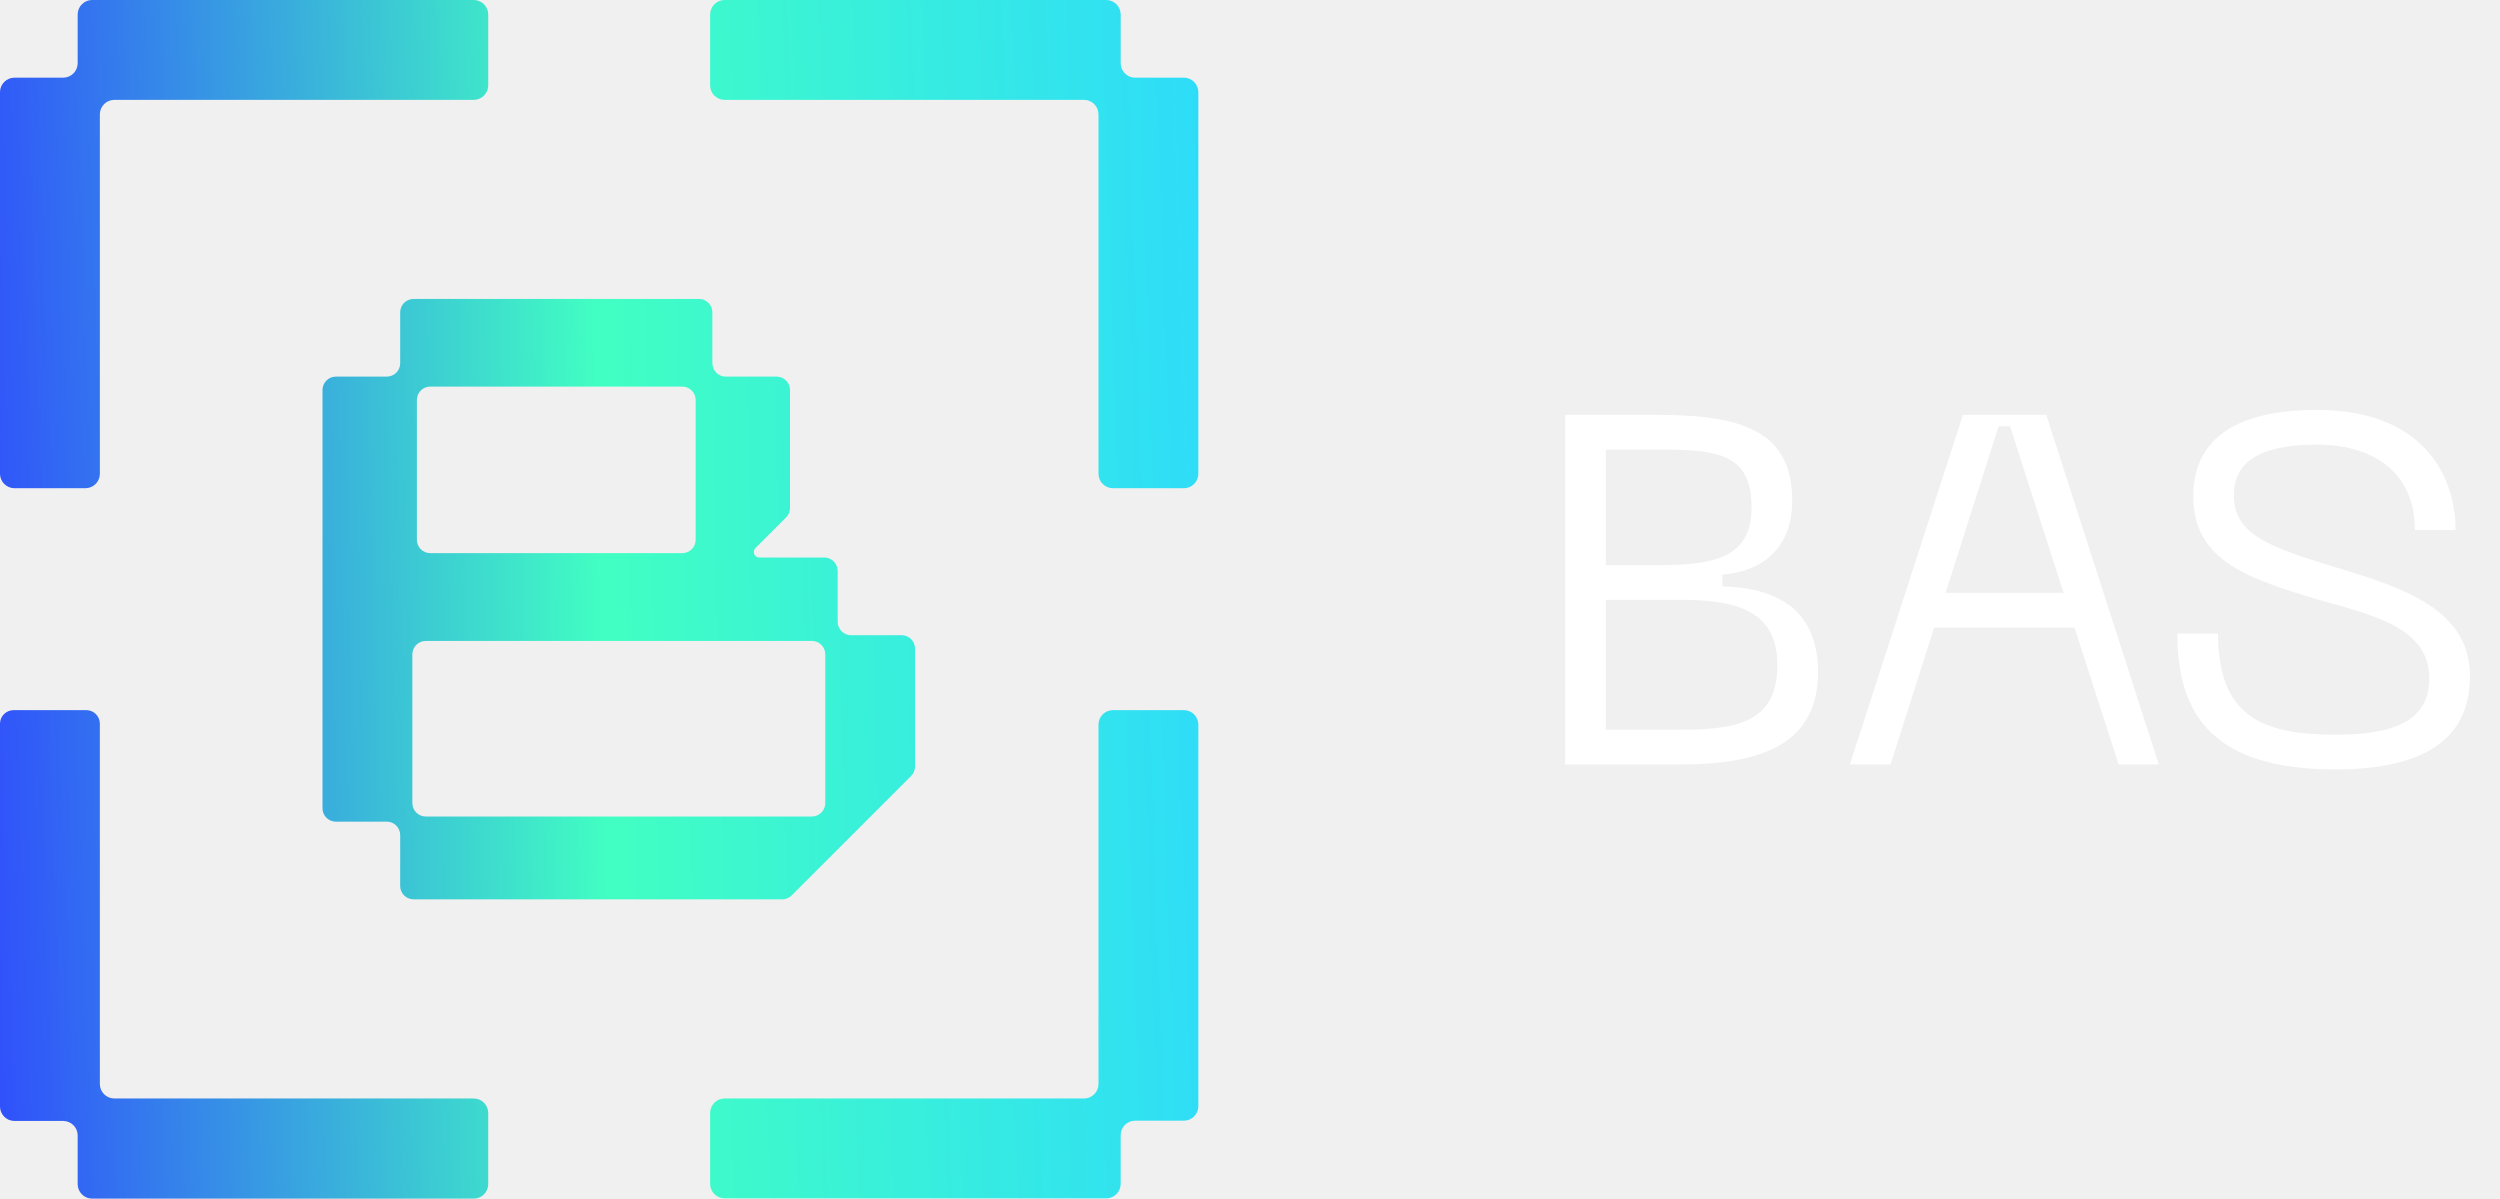
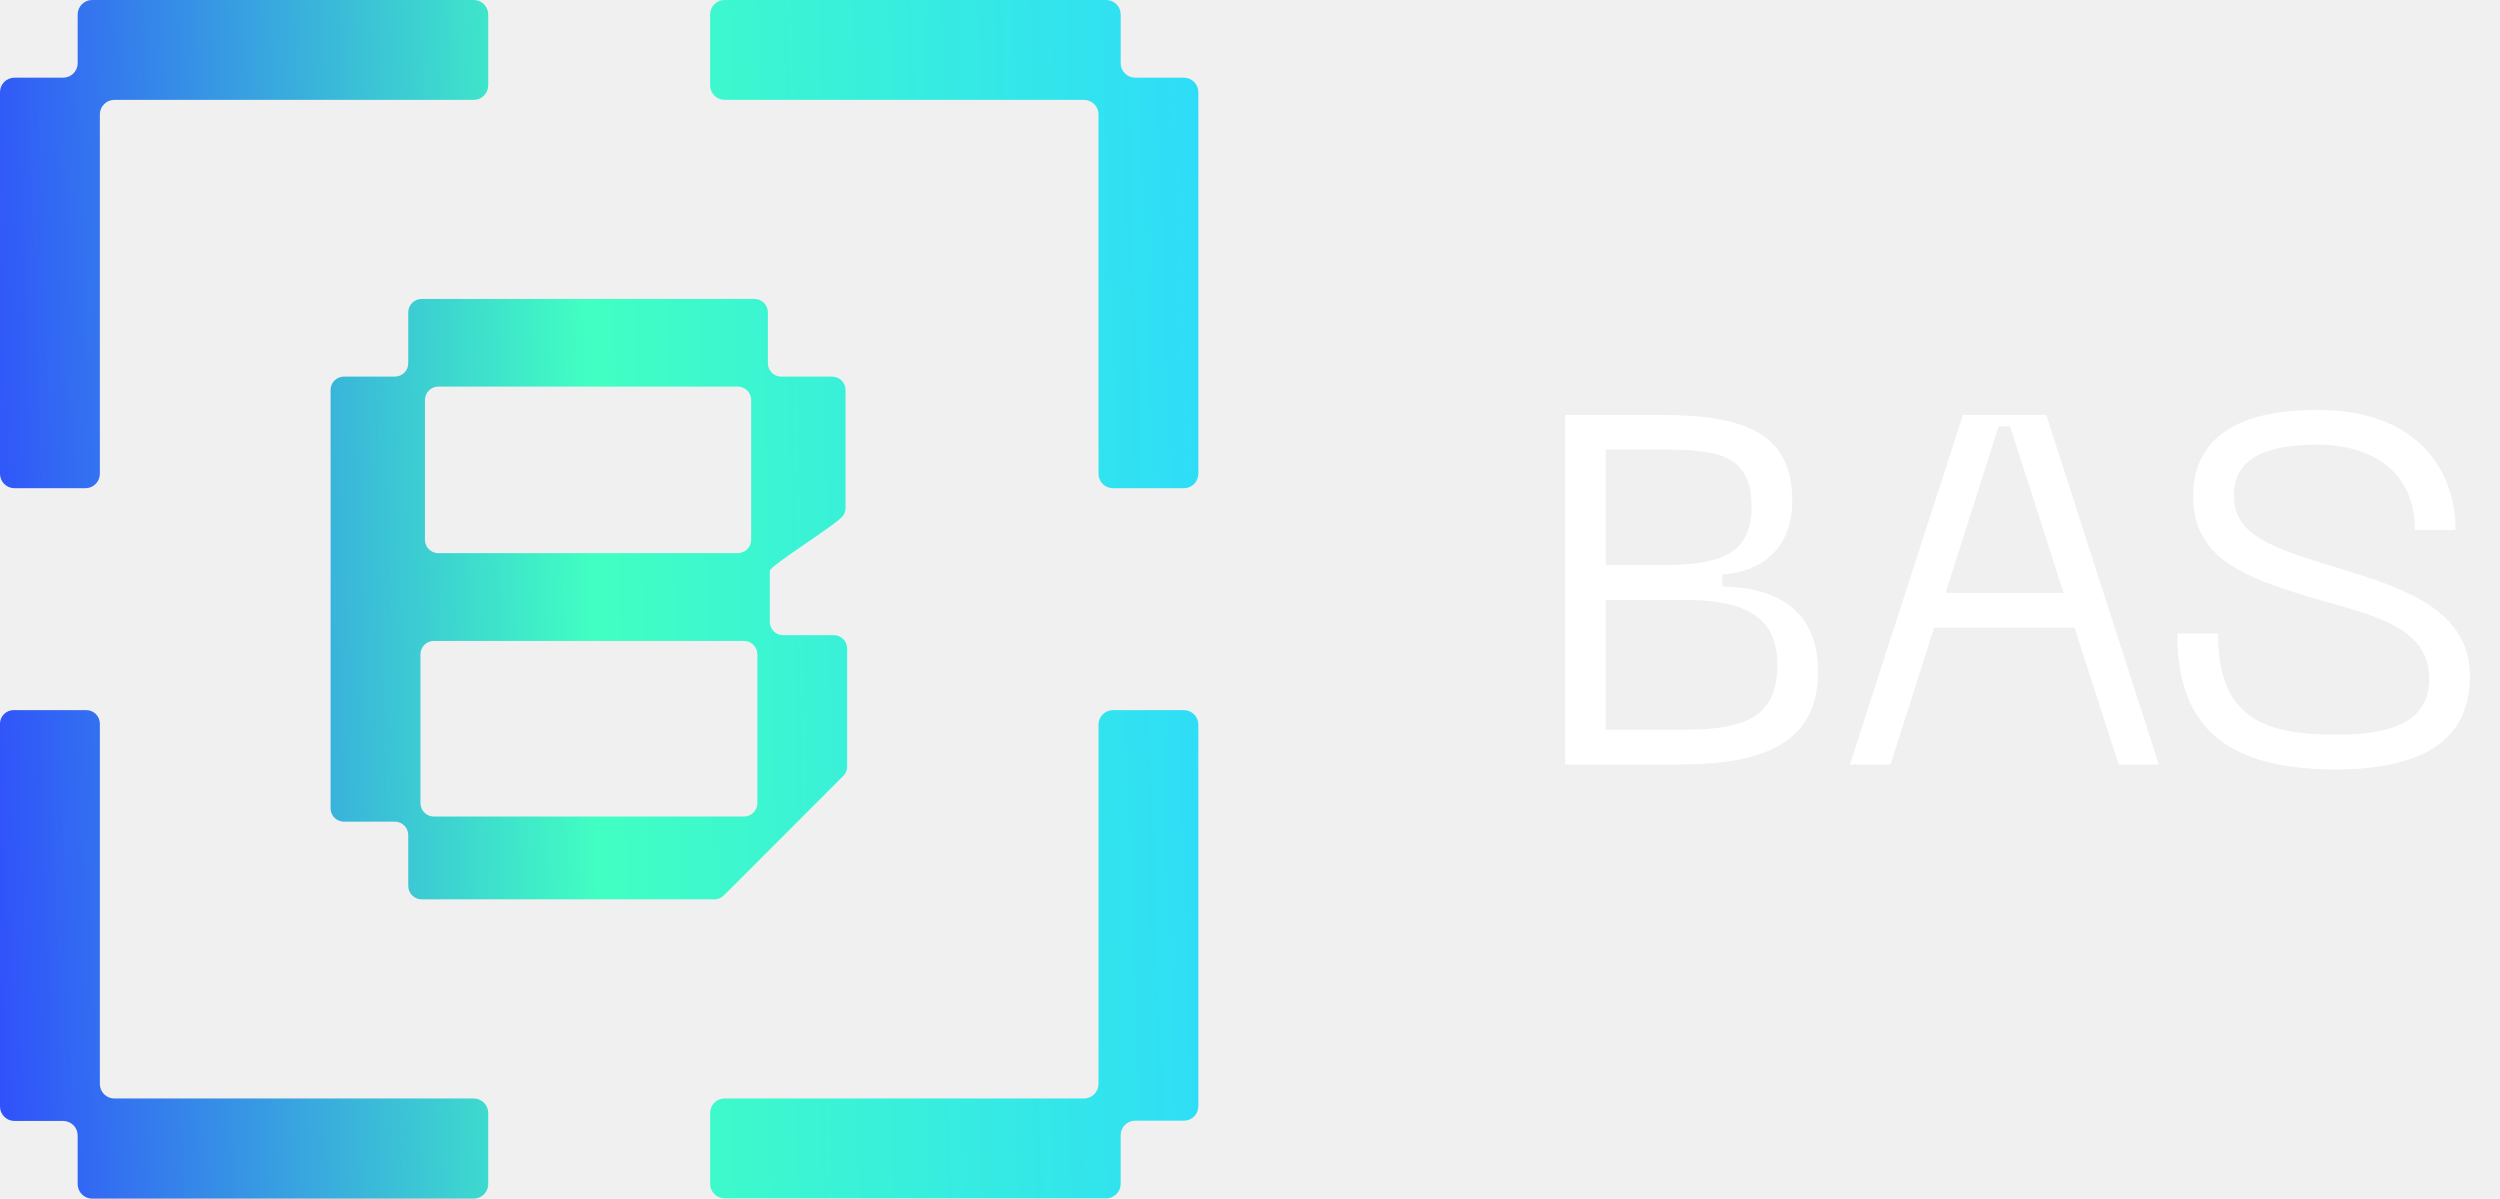
<svg xmlns="http://www.w3.org/2000/svg" width="121" height="58" viewBox="0 0 121 58" fill="none">
-   <g clip-path="url(#clip0_554_67)">
-     <path d="M57.302 3.759H54.939C54.754 3.759 54.577 3.685 54.446 3.554C54.315 3.423 54.241 3.246 54.241 3.061V0.698C54.24 0.513 54.166 0.336 54.035 0.205C53.905 0.074 53.727 0.001 53.543 0H35.069C34.884 0.001 34.706 0.074 34.576 0.205C34.445 0.336 34.371 0.513 34.37 0.698V4.135C34.371 4.32 34.445 4.497 34.576 4.628C34.706 4.759 34.884 4.833 35.069 4.833H52.468C52.654 4.834 52.831 4.908 52.961 5.039C53.092 5.169 53.166 5.347 53.167 5.531V22.931C53.167 23.116 53.241 23.294 53.372 23.424C53.503 23.555 53.68 23.629 53.865 23.63H57.302C57.487 23.629 57.664 23.555 57.795 23.424C57.925 23.294 57.999 23.116 58 22.931V4.457C57.999 4.272 57.925 4.095 57.795 3.965C57.664 3.834 57.487 3.76 57.302 3.759ZM3.759 0.698V3.061C3.759 3.246 3.685 3.423 3.554 3.554C3.423 3.685 3.246 3.759 3.061 3.759H0.698C0.513 3.76 0.336 3.834 0.205 3.965C0.074 4.095 0.001 4.272 0 4.457V22.931C0.001 23.116 0.074 23.294 0.205 23.424C0.336 23.555 0.513 23.629 0.698 23.63H4.135C4.32 23.629 4.497 23.555 4.628 23.424C4.759 23.294 4.833 23.116 4.833 22.931V5.531C4.834 5.347 4.908 5.169 5.039 5.039C5.169 4.908 5.347 4.834 5.531 4.833H22.931C23.116 4.833 23.294 4.759 23.424 4.628C23.555 4.497 23.629 4.32 23.63 4.135V0.698C23.629 0.513 23.555 0.336 23.424 0.205C23.294 0.074 23.116 0.001 22.931 0H4.457C4.272 0.001 4.095 0.074 3.965 0.205C3.834 0.336 3.76 0.513 3.759 0.698ZM53.167 35.069V52.468C53.166 52.654 53.092 52.831 52.961 52.961C52.831 53.092 52.654 53.166 52.468 53.167H35.069C34.884 53.167 34.706 53.241 34.576 53.372C34.445 53.503 34.371 53.68 34.37 53.865V57.302C34.371 57.487 34.445 57.664 34.576 57.795C34.706 57.925 34.884 57.999 35.069 58H53.543C53.727 57.999 53.905 57.925 54.035 57.795C54.166 57.664 54.24 57.487 54.241 57.302V54.939C54.241 54.754 54.315 54.577 54.446 54.446C54.577 54.315 54.754 54.242 54.939 54.241H57.302C57.487 54.24 57.664 54.166 57.795 54.035C57.925 53.905 57.999 53.727 58 53.543V35.069C57.999 34.884 57.925 34.706 57.795 34.576C57.664 34.445 57.487 34.371 57.302 34.37H53.865C53.68 34.371 53.503 34.445 53.372 34.576C53.241 34.706 53.167 34.884 53.167 35.069ZM4.833 52.468V35.015C4.83 34.843 4.759 34.679 4.636 34.558C4.513 34.438 4.348 34.37 4.175 34.37H0.658C0.483 34.37 0.316 34.44 0.193 34.563C0.069 34.686 0 34.854 0 35.028V53.556C0.001 53.741 0.074 53.918 0.205 54.049C0.336 54.18 0.513 54.254 0.698 54.254H3.061C3.246 54.255 3.423 54.329 3.554 54.459C3.685 54.59 3.759 54.767 3.759 54.952V57.315C3.76 57.5 3.834 57.677 3.965 57.808C4.095 57.939 4.272 58.013 4.457 58.013H22.931C23.116 58.013 23.294 57.939 23.424 57.808C23.555 57.677 23.629 57.5 23.63 57.315V53.865C23.629 53.68 23.555 53.503 23.424 53.372C23.294 53.241 23.116 53.167 22.931 53.167H5.531C5.347 53.166 5.169 53.092 5.039 52.961C4.908 52.831 4.834 52.654 4.833 52.468Z" fill="url(#paint0_linear_554_67)" />
-     <path d="M40.544 30.099V27.629C40.543 27.458 40.475 27.295 40.355 27.174C40.234 27.053 40.07 26.985 39.9 26.984H36.752C36.699 26.984 36.648 26.968 36.603 26.939C36.559 26.909 36.525 26.867 36.505 26.818C36.485 26.768 36.48 26.714 36.49 26.662C36.501 26.61 36.527 26.563 36.565 26.525L38.05 25.04C38.109 24.98 38.157 24.909 38.189 24.831C38.221 24.753 38.238 24.669 38.237 24.584V18.872C38.237 18.702 38.169 18.538 38.048 18.418C37.927 18.297 37.764 18.229 37.593 18.228H35.123C34.952 18.227 34.788 18.159 34.668 18.038C34.547 17.918 34.479 17.754 34.478 17.584V15.113C34.477 14.943 34.409 14.779 34.289 14.658C34.168 14.538 34.004 14.47 33.834 14.469H20.013C19.842 14.47 19.679 14.538 19.558 14.658C19.438 14.779 19.369 14.943 19.369 15.113V17.584C19.368 17.754 19.3 17.918 19.179 18.038C19.058 18.159 18.895 18.227 18.724 18.228H16.254C16.083 18.229 15.92 18.297 15.799 18.418C15.678 18.538 15.61 18.702 15.609 18.872V39.124C15.61 39.295 15.678 39.458 15.799 39.579C15.92 39.7 16.083 39.768 16.254 39.769H18.724C18.895 39.769 19.058 39.837 19.179 39.958C19.3 40.079 19.368 40.242 19.369 40.413V42.883C19.369 43.054 19.438 43.218 19.558 43.338C19.679 43.459 19.842 43.527 20.013 43.528H37.859C37.944 43.528 38.027 43.511 38.106 43.479C38.184 43.447 38.255 43.4 38.315 43.34L44.099 37.556C44.159 37.496 44.206 37.425 44.239 37.346C44.271 37.268 44.287 37.184 44.287 37.099V31.388C44.286 31.217 44.218 31.054 44.098 30.933C43.977 30.812 43.813 30.744 43.643 30.744H41.172C41.004 30.739 40.845 30.669 40.728 30.549C40.611 30.428 40.545 30.267 40.544 30.099ZM20.821 18.711H33.026C33.196 18.712 33.36 18.78 33.48 18.901C33.601 19.022 33.669 19.185 33.67 19.356V26.128C33.669 26.299 33.601 26.462 33.48 26.583C33.36 26.703 33.196 26.772 33.026 26.772H20.821C20.651 26.772 20.487 26.703 20.366 26.583C20.246 26.462 20.178 26.299 20.177 26.128V19.356C20.178 19.185 20.246 19.022 20.366 18.901C20.487 18.78 20.651 18.712 20.821 18.711ZM39.298 39.519H20.604C20.433 39.518 20.27 39.45 20.149 39.329C20.028 39.209 19.96 39.045 19.959 38.874V31.665C19.96 31.494 20.028 31.331 20.149 31.21C20.27 31.089 20.433 31.021 20.604 31.02H39.298C39.469 31.021 39.632 31.089 39.753 31.21C39.874 31.331 39.942 31.494 39.943 31.665V38.874C39.942 39.045 39.874 39.209 39.753 39.329C39.632 39.45 39.469 39.518 39.298 39.519Z" fill="url(#paint1_linear_554_67)" />
+   <g clip-path="url(#clip0_705_1430)">
+     <path d="M57.302 3.759H54.939C54.754 3.759 54.577 3.685 54.446 3.554C54.315 3.423 54.241 3.246 54.241 3.061V0.698C54.24 0.513 54.166 0.336 54.035 0.205C53.905 0.074 53.727 0.001 53.543 0H35.069C34.884 0.001 34.706 0.074 34.576 0.205C34.445 0.336 34.371 0.513 34.37 0.698V4.135C34.371 4.32 34.445 4.497 34.576 4.628C34.706 4.759 34.884 4.833 35.069 4.833H52.468C52.654 4.834 52.831 4.908 52.961 5.039C53.092 5.169 53.166 5.347 53.167 5.531V22.931C53.167 23.116 53.241 23.294 53.372 23.424C53.503 23.555 53.68 23.629 53.865 23.63H57.302C57.487 23.629 57.664 23.555 57.795 23.424C57.925 23.294 57.999 23.116 58 22.931V4.457C57.999 4.272 57.925 4.095 57.795 3.965C57.664 3.834 57.487 3.76 57.302 3.759ZM3.759 0.698V3.061C3.759 3.246 3.685 3.423 3.554 3.554C3.423 3.685 3.246 3.759 3.061 3.759H0.698C0.513 3.76 0.336 3.834 0.205 3.965C0.074 4.095 0.001 4.272 0 4.457V22.931C0.001 23.116 0.074 23.294 0.205 23.424C0.336 23.555 0.513 23.629 0.698 23.63H4.135C4.32 23.629 4.497 23.555 4.628 23.424C4.759 23.294 4.833 23.116 4.833 22.931V5.531C4.834 5.347 4.908 5.169 5.039 5.039C5.169 4.908 5.347 4.834 5.531 4.833H22.931C23.116 4.833 23.294 4.759 23.424 4.628C23.555 4.497 23.629 4.32 23.63 4.135V0.698C23.629 0.513 23.555 0.336 23.424 0.205C23.294 0.074 23.116 0.001 22.931 0H4.457C4.272 0.001 4.095 0.074 3.965 0.205C3.834 0.336 3.76 0.513 3.759 0.698ZM53.167 35.069V52.468C53.166 52.654 53.092 52.831 52.961 52.961C52.831 53.092 52.654 53.166 52.468 53.167H35.069C34.884 53.167 34.706 53.241 34.576 53.372C34.445 53.503 34.371 53.68 34.37 53.865V57.302C34.371 57.487 34.445 57.664 34.576 57.795C34.706 57.925 34.884 57.999 35.069 58H53.543C53.727 57.999 53.905 57.925 54.035 57.795C54.166 57.664 54.24 57.487 54.241 57.302V54.939C54.241 54.754 54.315 54.577 54.446 54.446C54.577 54.315 54.754 54.242 54.939 54.241H57.302C57.487 54.24 57.664 54.166 57.795 54.035C57.925 53.905 57.999 53.727 58 53.543V35.069C57.999 34.884 57.925 34.706 57.795 34.576C57.664 34.445 57.487 34.371 57.302 34.37H53.865C53.68 34.371 53.503 34.445 53.372 34.576C53.241 34.706 53.167 34.884 53.167 35.069ZM4.833 52.468V35.015C4.83 34.843 4.759 34.679 4.636 34.558C4.513 34.438 4.348 34.37 4.175 34.37H0.658C0.483 34.37 0.316 34.44 0.193 34.563C0.069 34.686 0 34.854 0 35.028V53.556C0.001 53.741 0.074 53.918 0.205 54.049C0.336 54.18 0.513 54.254 0.698 54.254H3.061C3.246 54.255 3.423 54.329 3.554 54.459C3.685 54.59 3.759 54.767 3.759 54.952V57.315C3.76 57.5 3.834 57.677 3.965 57.808C4.095 57.939 4.272 58.013 4.457 58.013H22.931C23.116 58.013 23.294 57.939 23.424 57.808C23.555 57.677 23.629 57.5 23.63 57.315V53.865C23.629 53.68 23.555 53.503 23.424 53.372C23.294 53.241 23.116 53.167 22.931 53.167H5.531C5.347 53.166 5.169 53.092 5.039 52.961C4.908 52.831 4.834 52.654 4.833 52.468Z" fill="url(#paint0_linear_705_1430)" />
+     <path d="M37.258 30.099V27.629C37.257 27.391 40.227 25.549 40.736 25.04C40.796 24.98 40.843 24.909 40.876 24.831C40.908 24.753 40.924 24.669 40.924 24.584V18.872C40.923 18.702 40.855 18.538 40.734 18.418C40.614 18.297 40.45 18.229 40.28 18.228H37.809C37.639 18.227 37.475 18.159 37.354 18.038C37.234 17.918 37.166 17.754 37.165 17.584V15.113C37.164 14.943 37.096 14.779 36.975 14.658C36.855 14.538 36.691 14.47 36.52 14.469H20.404C20.233 14.47 20.07 14.538 19.949 14.658C19.828 14.779 19.76 14.943 19.759 15.113V17.584C19.759 17.754 19.69 17.918 19.57 18.038C19.449 18.159 19.285 18.227 19.115 18.228H16.644C16.474 18.229 16.31 18.297 16.189 18.418C16.069 18.538 16.001 18.702 16 18.872V39.124C16.001 39.295 16.069 39.458 16.189 39.579C16.31 39.7 16.474 39.768 16.644 39.769H19.115C19.285 39.769 19.449 39.837 19.57 39.958C19.69 40.079 19.759 40.242 19.759 40.413V42.883C19.76 43.054 19.828 43.218 19.949 43.338C20.07 43.459 20.233 43.527 20.404 43.528H34.573C34.658 43.528 34.742 43.511 34.82 43.479C34.898 43.447 34.97 43.4 35.03 43.34L40.813 37.556C40.873 37.496 40.921 37.425 40.953 37.346C40.985 37.268 41.002 37.184 41.002 37.099V31.388C41.001 31.217 40.933 31.054 40.812 30.933C40.691 30.812 40.528 30.744 40.357 30.744H37.887C37.719 30.739 37.559 30.669 37.442 30.549C37.325 30.428 37.259 30.267 37.258 30.099ZM21.212 18.711H35.712C35.883 18.712 36.046 18.78 36.167 18.901C36.288 19.022 36.356 19.185 36.357 19.356V26.128C36.356 26.299 36.288 26.462 36.167 26.583C36.046 26.703 35.883 26.772 35.712 26.772H21.212C21.041 26.772 20.878 26.703 20.757 26.583C20.636 26.462 20.568 26.299 20.567 26.128V19.356C20.568 19.185 20.636 19.022 20.757 18.901C20.878 18.78 21.041 18.712 21.212 18.711ZM36.012 39.519H20.994C20.824 39.518 20.66 39.45 20.54 39.329C20.419 39.209 20.351 39.045 20.35 38.874V31.665C20.351 31.494 20.419 31.331 20.54 31.21C20.66 31.089 20.824 31.021 20.994 31.02H36.012C36.183 31.021 36.347 31.089 36.467 31.21C36.588 31.331 36.656 31.494 36.657 31.665V38.874C36.656 39.045 36.588 39.209 36.467 39.329C36.347 39.45 36.183 39.518 36.012 39.519Z" fill="url(#paint1_linear_705_1430)" />
  </g>
  <path d="M75.752 37V20.08H80.24C84.368 20.08 86.744 20.896 86.744 24.232C86.744 26.68 85.112 27.688 83.36 27.808V28.384C85.952 28.432 87.992 29.488 87.992 32.512C87.992 35.92 85.424 37 81.32 37H75.752ZM77.72 27.352H80.312C83.072 27.352 84.776 26.944 84.776 24.544C84.776 21.928 83.072 21.76 80.312 21.76H77.72V27.352ZM77.72 35.32H81.392C84.272 35.32 86.024 34.84 86.024 32.176C86.024 29.704 84.272 29.032 81.392 29.032H77.72V35.32ZM102.542 37L100.406 30.376H93.614L91.502 37H89.534L95.006 20.08H99.038L104.486 37H102.542ZM94.166 28.696H99.878L97.286 20.632H96.734L94.166 28.696ZM119.544 32.728C119.544 35.248 118.032 37.24 113.04 37.24C107.136 37.24 105.384 34.624 105.384 30.664H107.352C107.352 34.672 109.488 35.56 113.04 35.56C115.92 35.56 117.576 34.864 117.576 32.824C117.576 30.256 114.6 29.728 111.912 28.936C108.576 27.928 106.152 27.016 106.152 24.016C106.152 21.424 107.976 19.84 112.152 19.84C117.144 19.84 118.848 22.888 118.848 25.648H116.88C116.88 22.768 114.744 21.52 112.152 21.52C109.824 21.52 108.12 22.096 108.12 23.968C108.12 25.744 109.608 26.392 112.392 27.256C115.704 28.288 119.544 29.2 119.544 32.728Z" fill="white" />
  <defs>
-     <linearGradient id="paint0_linear_554_67" x1="0" y1="58.013" x2="59.919" y2="55.959" gradientUnits="userSpaceOnUse">
+     <linearGradient id="paint0_linear_705_1430" x1="0" y1="58.013" x2="59.919" y2="55.959" gradientUnits="userSpaceOnUse">
      <stop stop-color="#3050FB" />
      <stop offset="0.5" stop-color="#41FFC2" />
      <stop offset="1" stop-color="#2EDCF9" />
    </linearGradient>
-     <linearGradient id="paint1_linear_554_67" x1="0.498" y1="57.498" x2="59.27" y2="56.154" gradientUnits="userSpaceOnUse">
+     <linearGradient id="paint1_linear_705_1430" x1="0.001" y1="57.498" x2="58.774" y2="56.154" gradientUnits="userSpaceOnUse">
      <stop stop-color="#3050FB" />
      <stop offset="0.5" stop-color="#41FFC2" />
      <stop offset="1" stop-color="#2EDCF9" />
    </linearGradient>
-     <clipPath id="clip0_554_67">
+     <clipPath id="clip0_705_1430">
      <rect width="58" height="58" fill="white" />
    </clipPath>
  </defs>
</svg>
